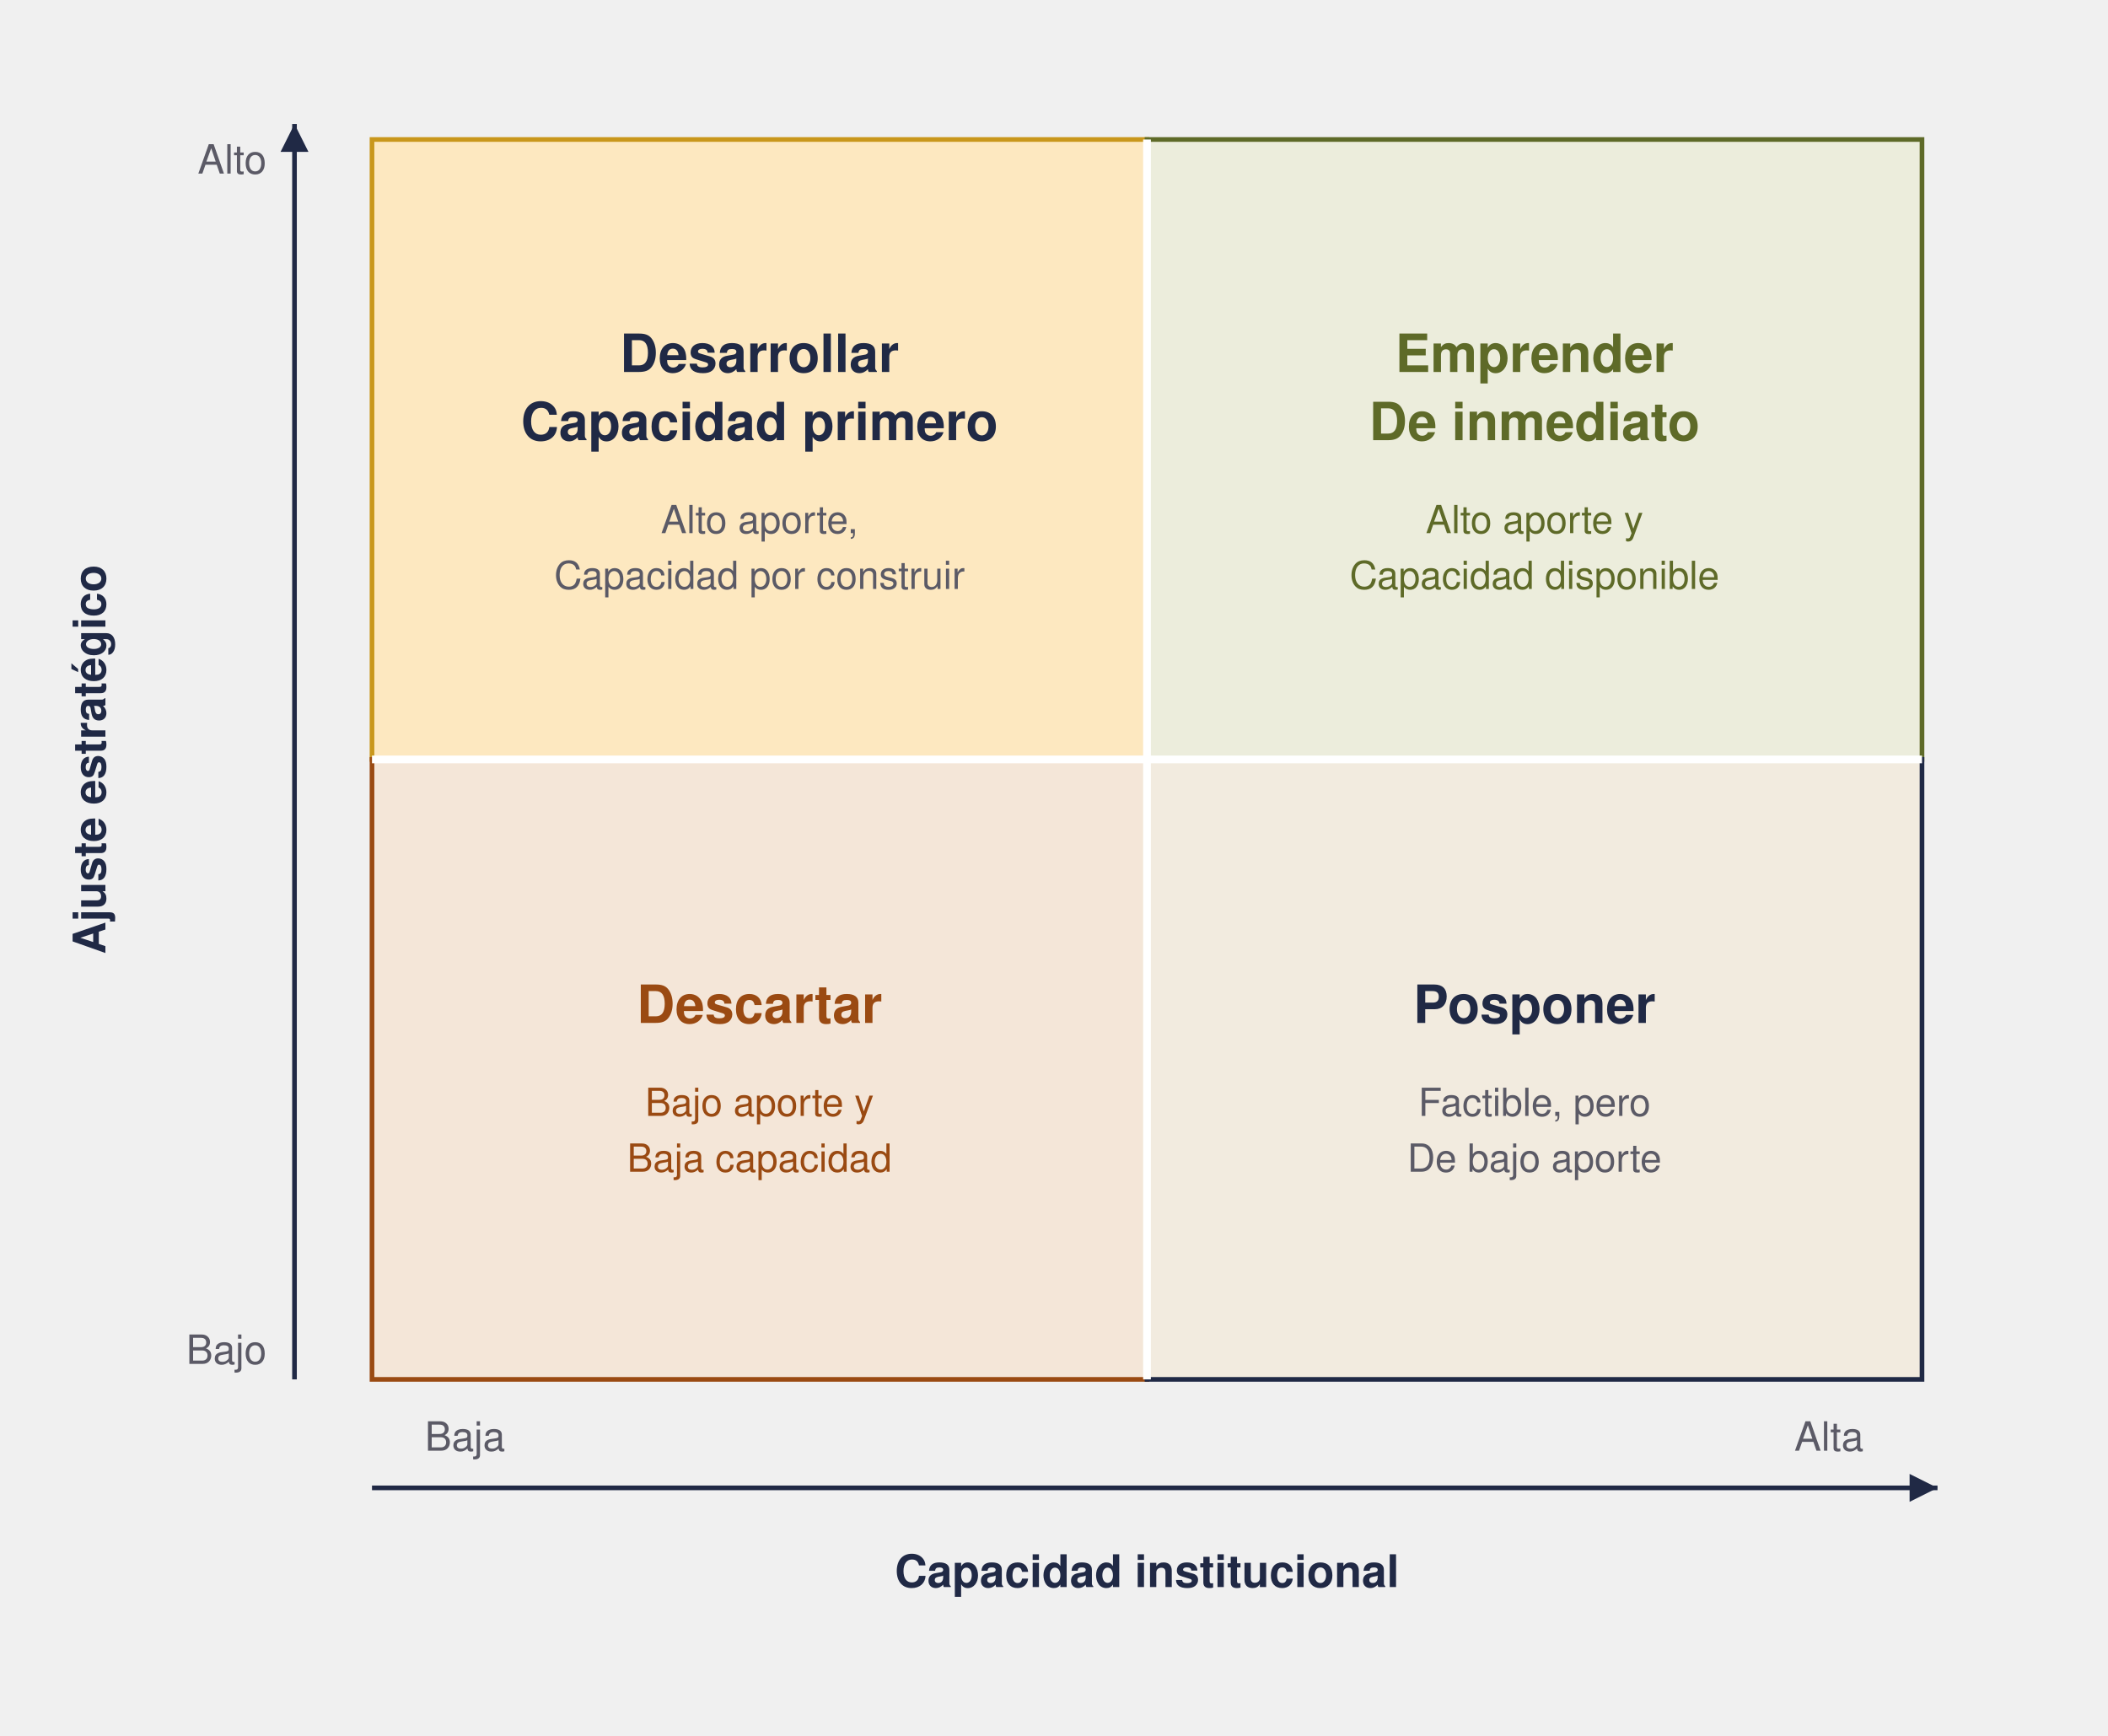
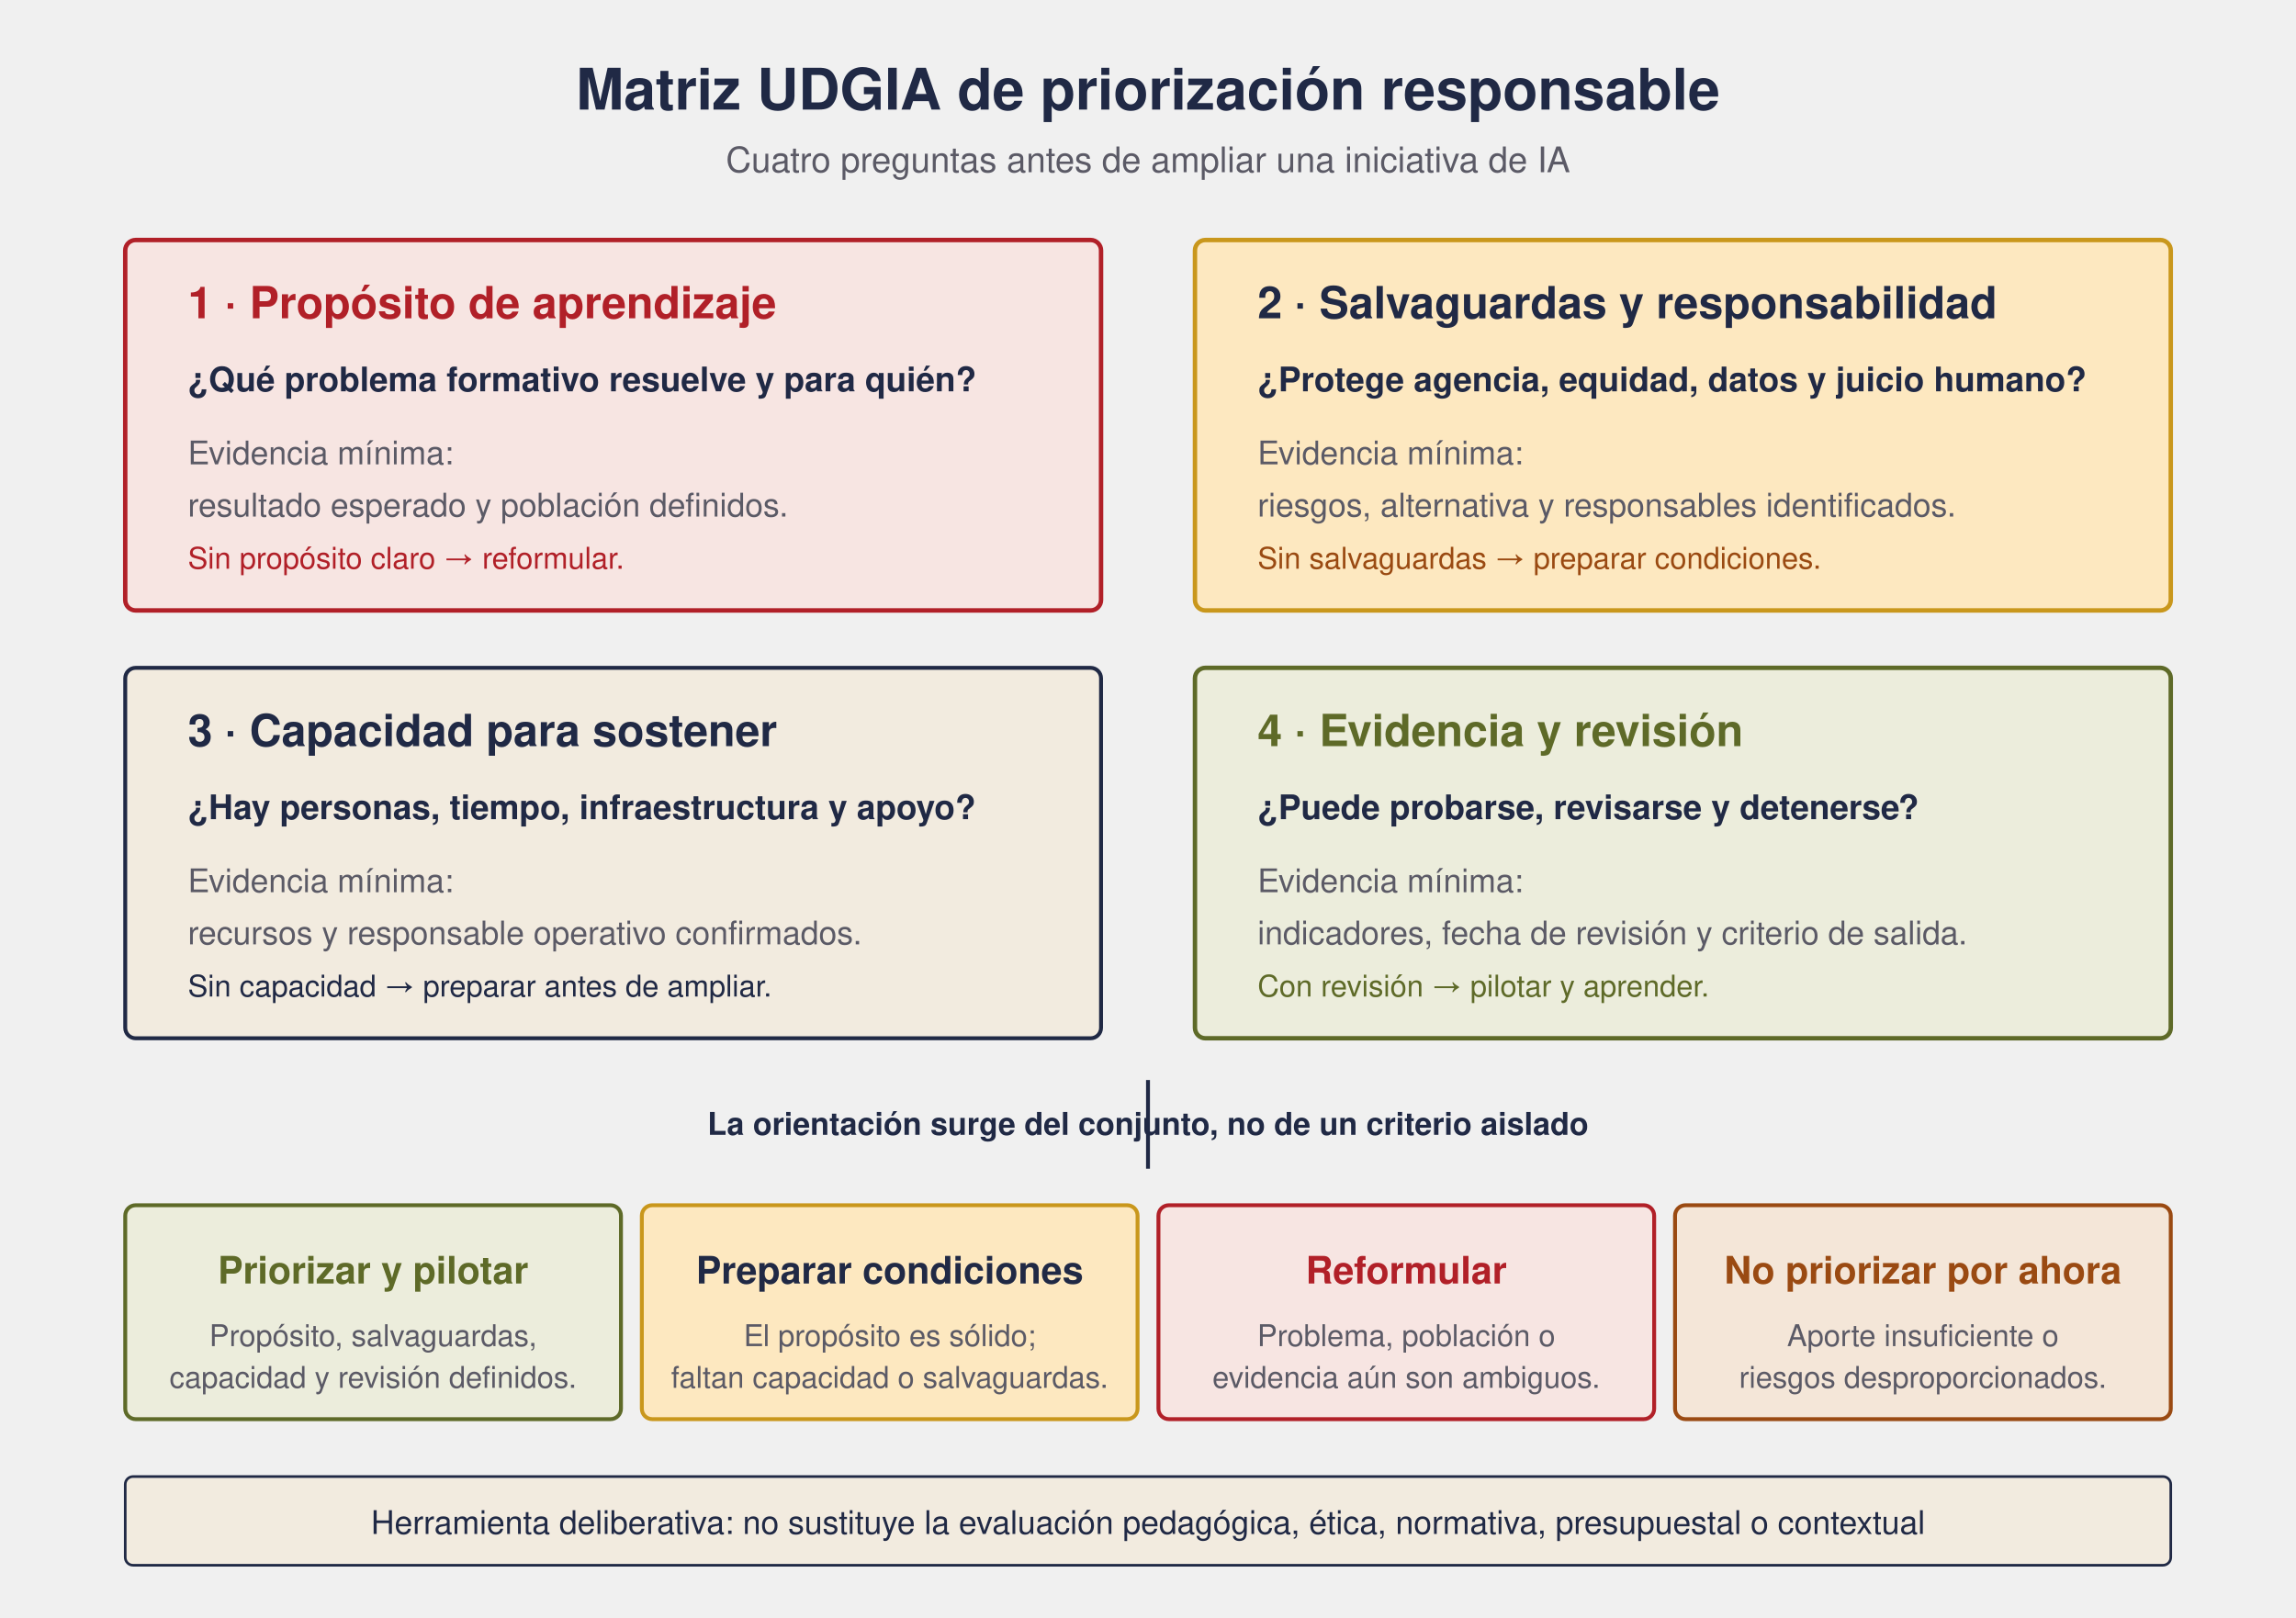
- <svg xmlns="http://www.w3.org/2000/svg" viewBox="0 0 680 560" role="img" aria-labelledby="titulo desc">
+ <svg xmlns="http://www.w3.org/2000/svg" viewBox="0 0 880 620" role="img" aria-labelledby="titulo desc">
  <style>
-     /* === TOKENS GRÁFICOS — ver figuras/TOKENS-GRAFICOS.md === */
    .tk-font { font-family: 'Archivo Narrow', Helvetica, Arial, sans-serif; }
    .f-ink { fill:#202945; } .f-muted { fill:#5B5A66; }
    .f-primary { fill:#B12028; } .f-good { fill:#5E6A28; } .f-risk { fill:#9A4A12; }
    .bg-primary { fill:#F7E5E2; } .bg-good { fill:#ECEDDC; } .bg-risk { fill:#F4E6D8; }
    .bg-neutral { fill:#F2EBDF; } .bg-warn { fill:#FDE8C0; }
-     .st-primary { stroke:#B12028; } .st-good { stroke:#5E6A28; } .st-risk { stroke:#9A4A12; }
-     .st-warn { stroke:#C9971C; } .st-axis { stroke:#202945; }
+     .st-primary { stroke:#B12028; } .st-good { stroke:#5E6A28; }
+     .st-risk { stroke:#9A4A12; } .st-warn { stroke:#C9971C; }
+     .st-axis { stroke:#202945; }
  </style>
  <g class="tk-font">
-     <rect x="120" y="45" width="250" height="200" class="bg-warn st-warn" stroke-width="1.5" />
-     <rect x="370" y="45" width="250" height="200" class="bg-good st-good" stroke-width="1.5" />
-     <rect x="120" y="245" width="250" height="200" class="bg-risk st-risk" stroke-width="1.5" />
-     <rect x="370" y="245" width="250" height="200" class="bg-neutral st-axis" stroke-width="1.5" />
-     <line x1="370" y1="45" x2="370" y2="445" stroke="#ffffff" stroke-width="2.5" />
-     <line x1="120" y1="245" x2="620" y2="245" stroke="#ffffff" stroke-width="2.5" />
-     <g text-anchor="middle">
-       <text x="495" y="120" font-size="17" font-weight="bold" class="f-good">Emprender</text>
-       <text x="495" y="142" font-size="17" font-weight="bold" class="f-good">De inmediato</text>
-       <text x="495" y="172" font-size="12.5" class="f-good">Alto aporte y</text>
-       <text x="495" y="190" font-size="12.5" class="f-good">Capacidad disponible</text>
-       <text x="245" y="120" font-size="17" font-weight="bold" class="f-ink">Desarrollar</text>
-       <text x="245" y="142" font-size="17" font-weight="bold" class="f-ink">Capacidad primero</text>
-       <text x="245" y="172" font-size="12.5" class="f-muted">Alto aporte,</text>
-       <text x="245" y="190" font-size="12.5" class="f-muted">Capacidad por construir</text>
-       <text x="245" y="330" font-size="17" font-weight="bold" class="f-risk">Descartar</text>
-       <text x="245" y="360" font-size="12.5" class="f-risk">Bajo aporte y</text>
-       <text x="245" y="378" font-size="12.5" class="f-risk">Baja capacidad</text>
-       <text x="495" y="330" font-size="17" font-weight="bold" class="f-ink">Posponer</text>
-       <text x="495" y="360" font-size="12.5" class="f-muted">Factible, pero</text>
-       <text x="495" y="378" font-size="12.5" class="f-muted">De bajo aporte</text>
-     </g>
-     <defs>
-       <marker id="flecha" markerWidth="9" markerHeight="9" refX="6" refY="3" orient="auto">
-         <path d="M0,0 L6,3 L0,6 Z" fill="#202945" />
-       </marker>
-     </defs>
-     <line x1="95" y1="445" x2="95" y2="40" class="st-axis" stroke-width="1.5" marker-end="url(#flecha)" />
-     <text x="86" y="56" text-anchor="end" font-size="13" class="f-muted">Alto</text>
-     <text x="86" y="440" text-anchor="end" font-size="13" class="f-muted">Bajo</text>
-     <text x="34" y="245" text-anchor="middle" font-size="14.5" font-weight="bold" class="f-ink" transform="rotate(-90 34 245)">Ajuste estratégico</text>
-     <line x1="120" y1="480" x2="625" y2="480" class="st-axis" stroke-width="1.5" marker-end="url(#flecha)" />
-     <text x="150" y="468" text-anchor="middle" font-size="13" class="f-muted">Baja</text>
-     <text x="590" y="468" text-anchor="middle" font-size="13" class="f-muted">Alta</text>
-     <text x="370" y="512" text-anchor="middle" font-size="14.5" font-weight="bold" class="f-ink">Capacidad institucional</text>
+     <text x="440" y="42" text-anchor="middle" font-size="22" font-weight="bold" class="f-ink">Matriz UDGIA de priorización responsable</text>
+     <text x="440" y="66" text-anchor="middle" font-size="13.5" class="f-muted">Cuatro preguntas antes de ampliar una iniciativa de IA</text>
+     <rect x="48" y="92" width="374" height="142" rx="4" class="bg-primary st-primary" stroke-width="1.7" />
+     <text x="72" y="122" font-size="17" font-weight="bold" class="f-primary">1 · Propósito de aprendizaje</text>
+     <text x="72" y="150" font-size="13" font-weight="bold" class="f-ink">¿Qué problema formativo resuelve y para quién?</text>
+     <text x="72" y="178" font-size="12.5" class="f-muted">Evidencia mínima:</text>
+     <text x="72" y="198" font-size="12.5" class="f-muted">resultado esperado y población definidos.</text>
+     <text x="72" y="218" font-size="11.5" class="f-primary">Sin propósito claro → reformular.</text>
+     <rect x="458" y="92" width="374" height="142" rx="4" class="bg-warn st-warn" stroke-width="1.7" />
+     <text x="482" y="122" font-size="17" font-weight="bold" class="f-ink">2 · Salvaguardas y responsabilidad</text>
+     <text x="482" y="150" font-size="13" font-weight="bold" class="f-ink">¿Protege agencia, equidad, datos y juicio humano?</text>
+     <text x="482" y="178" font-size="12.5" class="f-muted">Evidencia mínima:</text>
+     <text x="482" y="198" font-size="12.5" class="f-muted">riesgos, alternativa y responsables identificados.</text>
+     <text x="482" y="218" font-size="11.5" class="f-risk">Sin salvaguardas → preparar condiciones.</text>
+     <rect x="48" y="256" width="374" height="142" rx="4" class="bg-neutral st-axis" stroke-width="1.5" />
+     <text x="72" y="286" font-size="17" font-weight="bold" class="f-ink">3 · Capacidad para sostener</text>
+     <text x="72" y="314" font-size="13" font-weight="bold" class="f-ink">¿Hay personas, tiempo, infraestructura y apoyo?</text>
+     <text x="72" y="342" font-size="12.5" class="f-muted">Evidencia mínima:</text>
+     <text x="72" y="362" font-size="12.5" class="f-muted">recursos y responsable operativo confirmados.</text>
+     <text x="72" y="382" font-size="11.5" class="f-ink">Sin capacidad → preparar antes de ampliar.</text>
+     <rect x="458" y="256" width="374" height="142" rx="4" class="bg-good st-good" stroke-width="1.7" />
+     <text x="482" y="286" font-size="17" font-weight="bold" class="f-good">4 · Evidencia y revisión</text>
+     <text x="482" y="314" font-size="13" font-weight="bold" class="f-ink">¿Puede probarse, revisarse y detenerse?</text>
+     <text x="482" y="342" font-size="12.5" class="f-muted">Evidencia mínima:</text>
+     <text x="482" y="362" font-size="12.5" class="f-muted">indicadores, fecha de revisión y criterio de salida.</text>
+     <text x="482" y="382" font-size="11.5" class="f-good">Con revisión → pilotar y aprender.</text>
+     <line x1="440" y1="414" x2="440" y2="448" class="st-axis" stroke-width="1.5" />
+     <text x="440" y="435" text-anchor="middle" font-size="12" font-weight="bold" class="f-ink">La orientación surge del conjunto, no de un criterio aislado</text>
+     <rect x="48" y="462" width="190" height="82" rx="4" class="bg-good st-good" stroke-width="1.5" />
+     <text x="143" y="492" text-anchor="middle" font-size="14.5" font-weight="bold" class="f-good">Priorizar y pilotar</text>
+     <text x="143" y="516" text-anchor="middle" font-size="11.5" class="f-muted">Propósito, salvaguardas,</text>
+     <text x="143" y="532" text-anchor="middle" font-size="11.5" class="f-muted">capacidad y revisión definidos.</text>
+     <rect x="246" y="462" width="190" height="82" rx="4" class="bg-warn st-warn" stroke-width="1.5" />
+     <text x="341" y="492" text-anchor="middle" font-size="14.5" font-weight="bold" class="f-ink">Preparar condiciones</text>
+     <text x="341" y="516" text-anchor="middle" font-size="11.5" class="f-muted">El propósito es sólido;</text>
+     <text x="341" y="532" text-anchor="middle" font-size="11.5" class="f-muted">faltan capacidad o salvaguardas.</text>
+     <rect x="444" y="462" width="190" height="82" rx="4" class="bg-primary st-primary" stroke-width="1.5" />
+     <text x="539" y="492" text-anchor="middle" font-size="14.5" font-weight="bold" class="f-primary">Reformular</text>
+     <text x="539" y="516" text-anchor="middle" font-size="11.5" class="f-muted">Problema, población o</text>
+     <text x="539" y="532" text-anchor="middle" font-size="11.5" class="f-muted">evidencia aún son ambiguos.</text>
+     <rect x="642" y="462" width="190" height="82" rx="4" class="bg-risk st-risk" stroke-width="1.5" />
+     <text x="737" y="492" text-anchor="middle" font-size="14.5" font-weight="bold" class="f-risk">No priorizar por ahora</text>
+     <text x="737" y="516" text-anchor="middle" font-size="11.5" class="f-muted">Aporte insuficiente o</text>
+     <text x="737" y="532" text-anchor="middle" font-size="11.5" class="f-muted">riesgos desproporcionados.</text>
+     <rect x="48" y="566" width="784" height="34" rx="3" class="bg-neutral st-axis" stroke-width="1" />
+     <text x="440" y="588" text-anchor="middle" font-size="12.5" class="f-ink">Herramienta deliberativa: no sustituye la evaluación pedagógica, ética, normativa, presupuestal o contextual</text>
  </g>
</svg>
